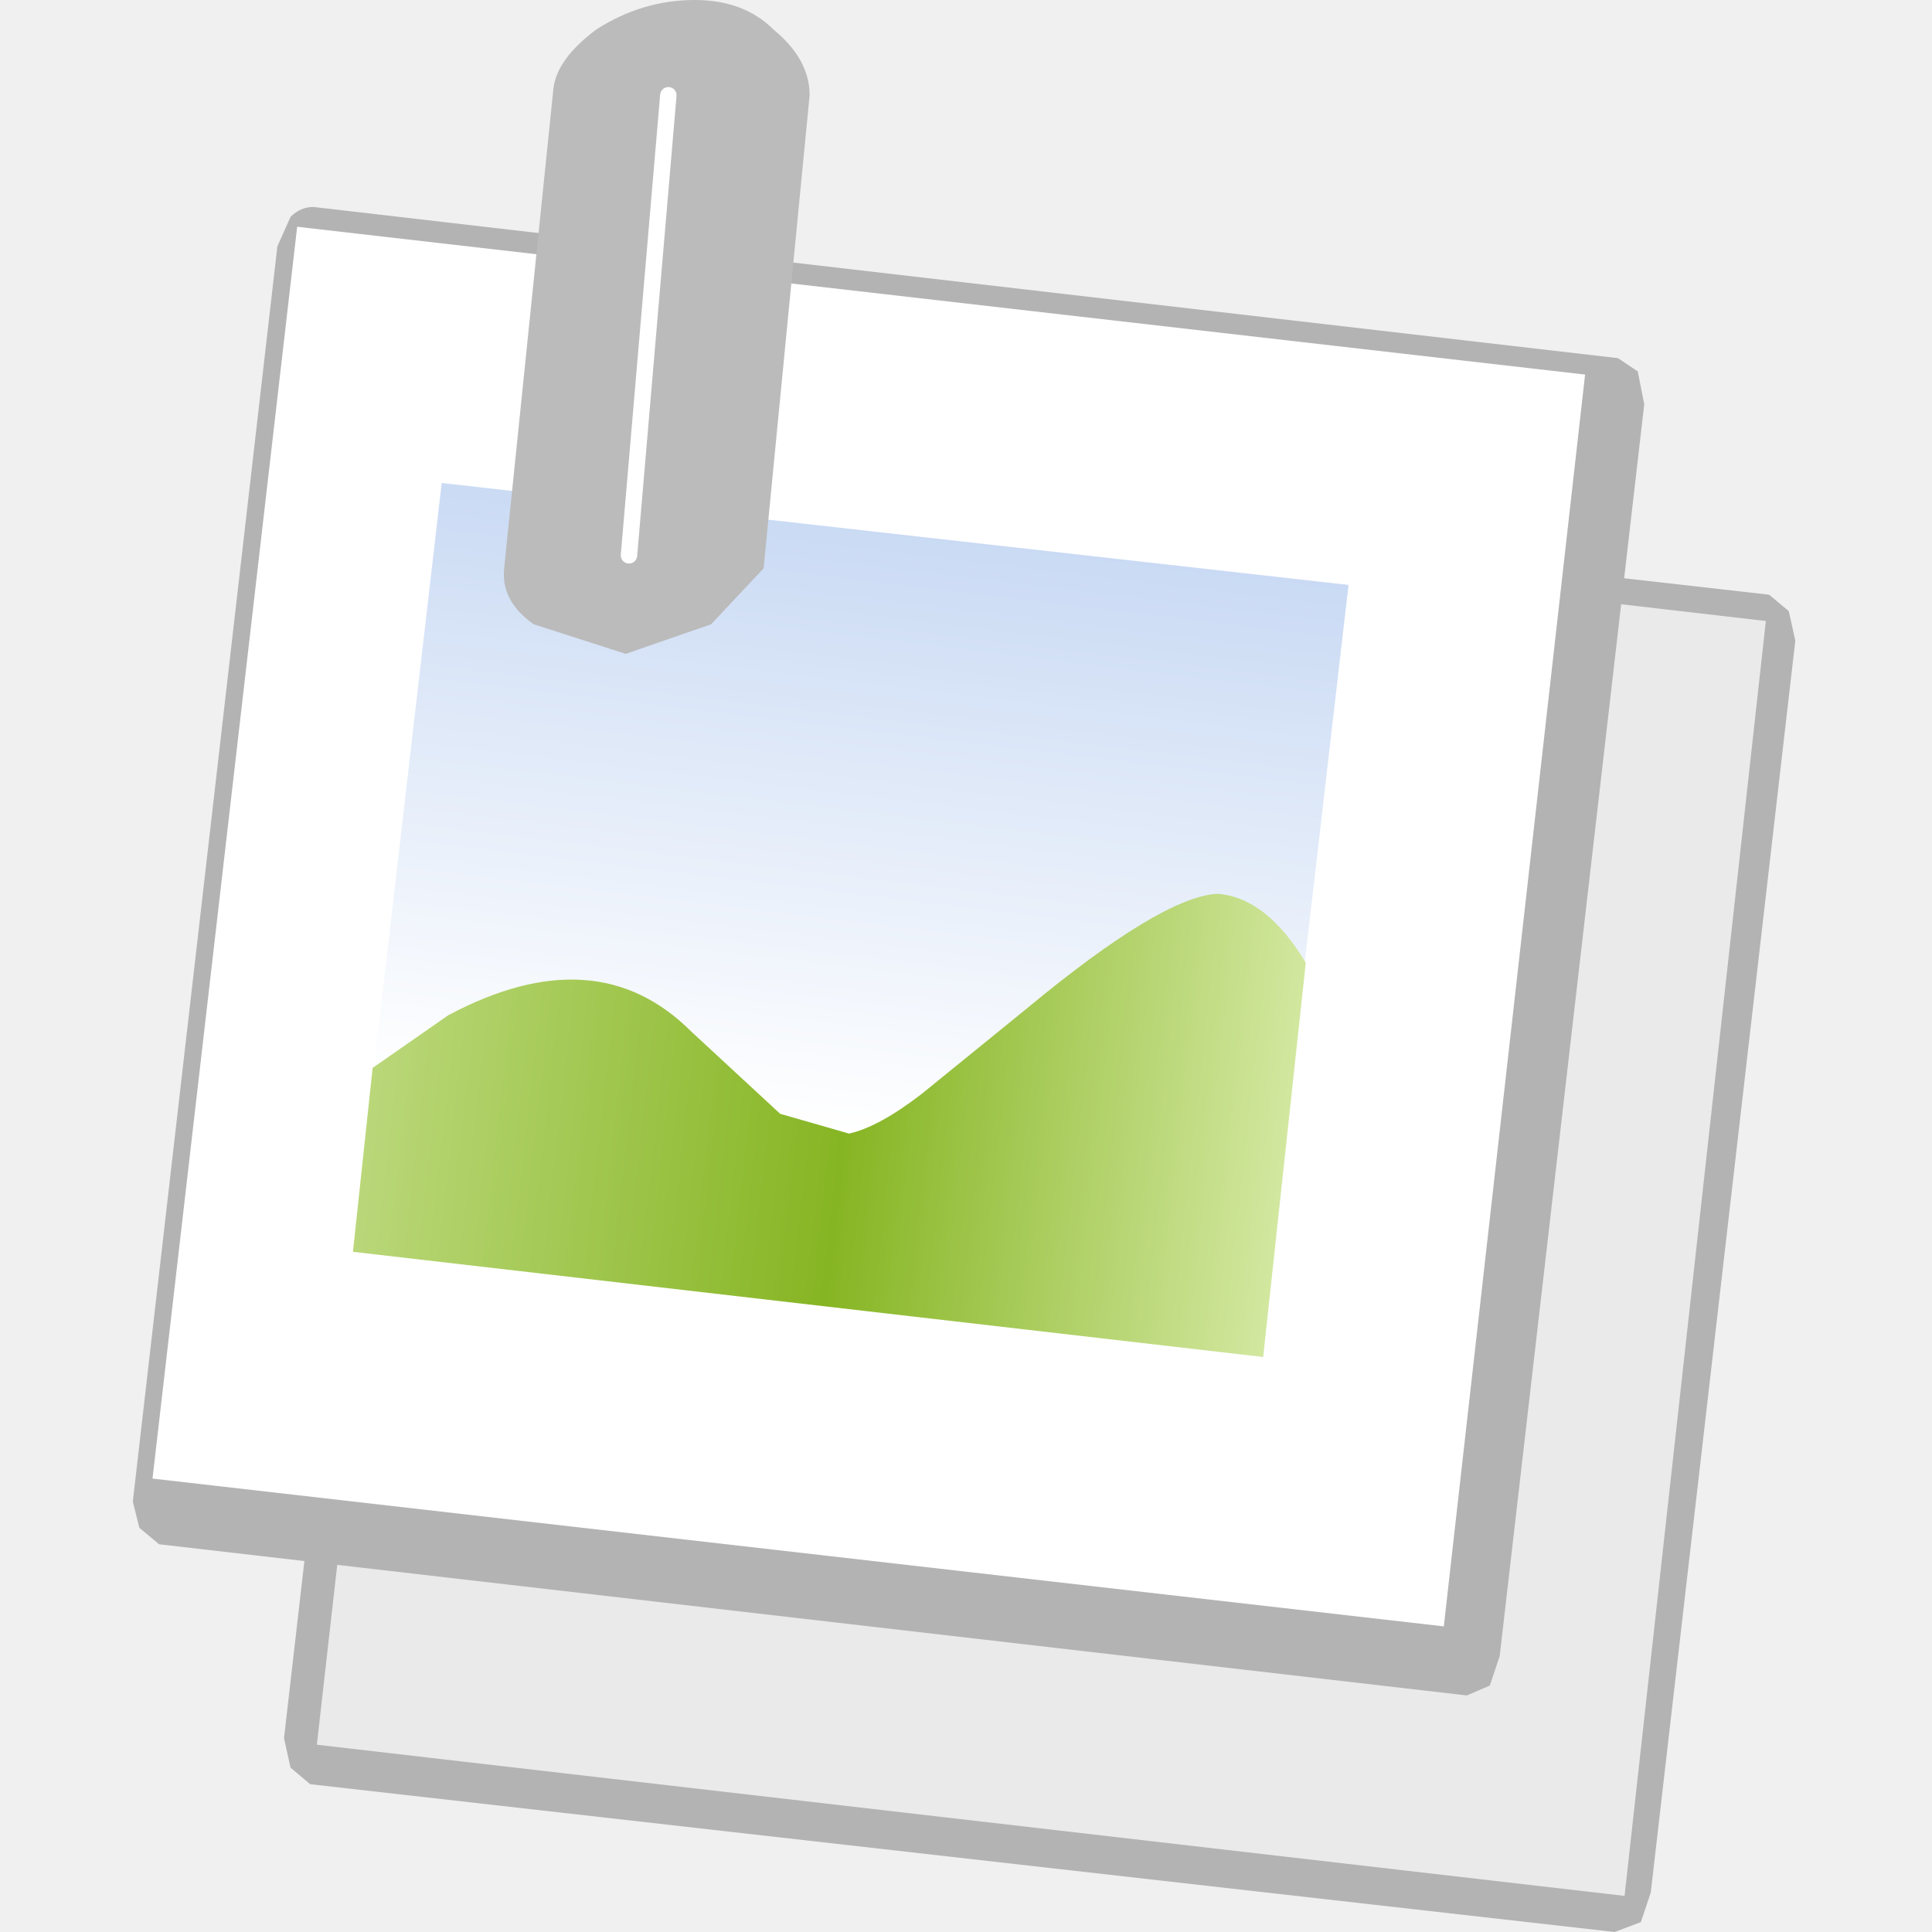
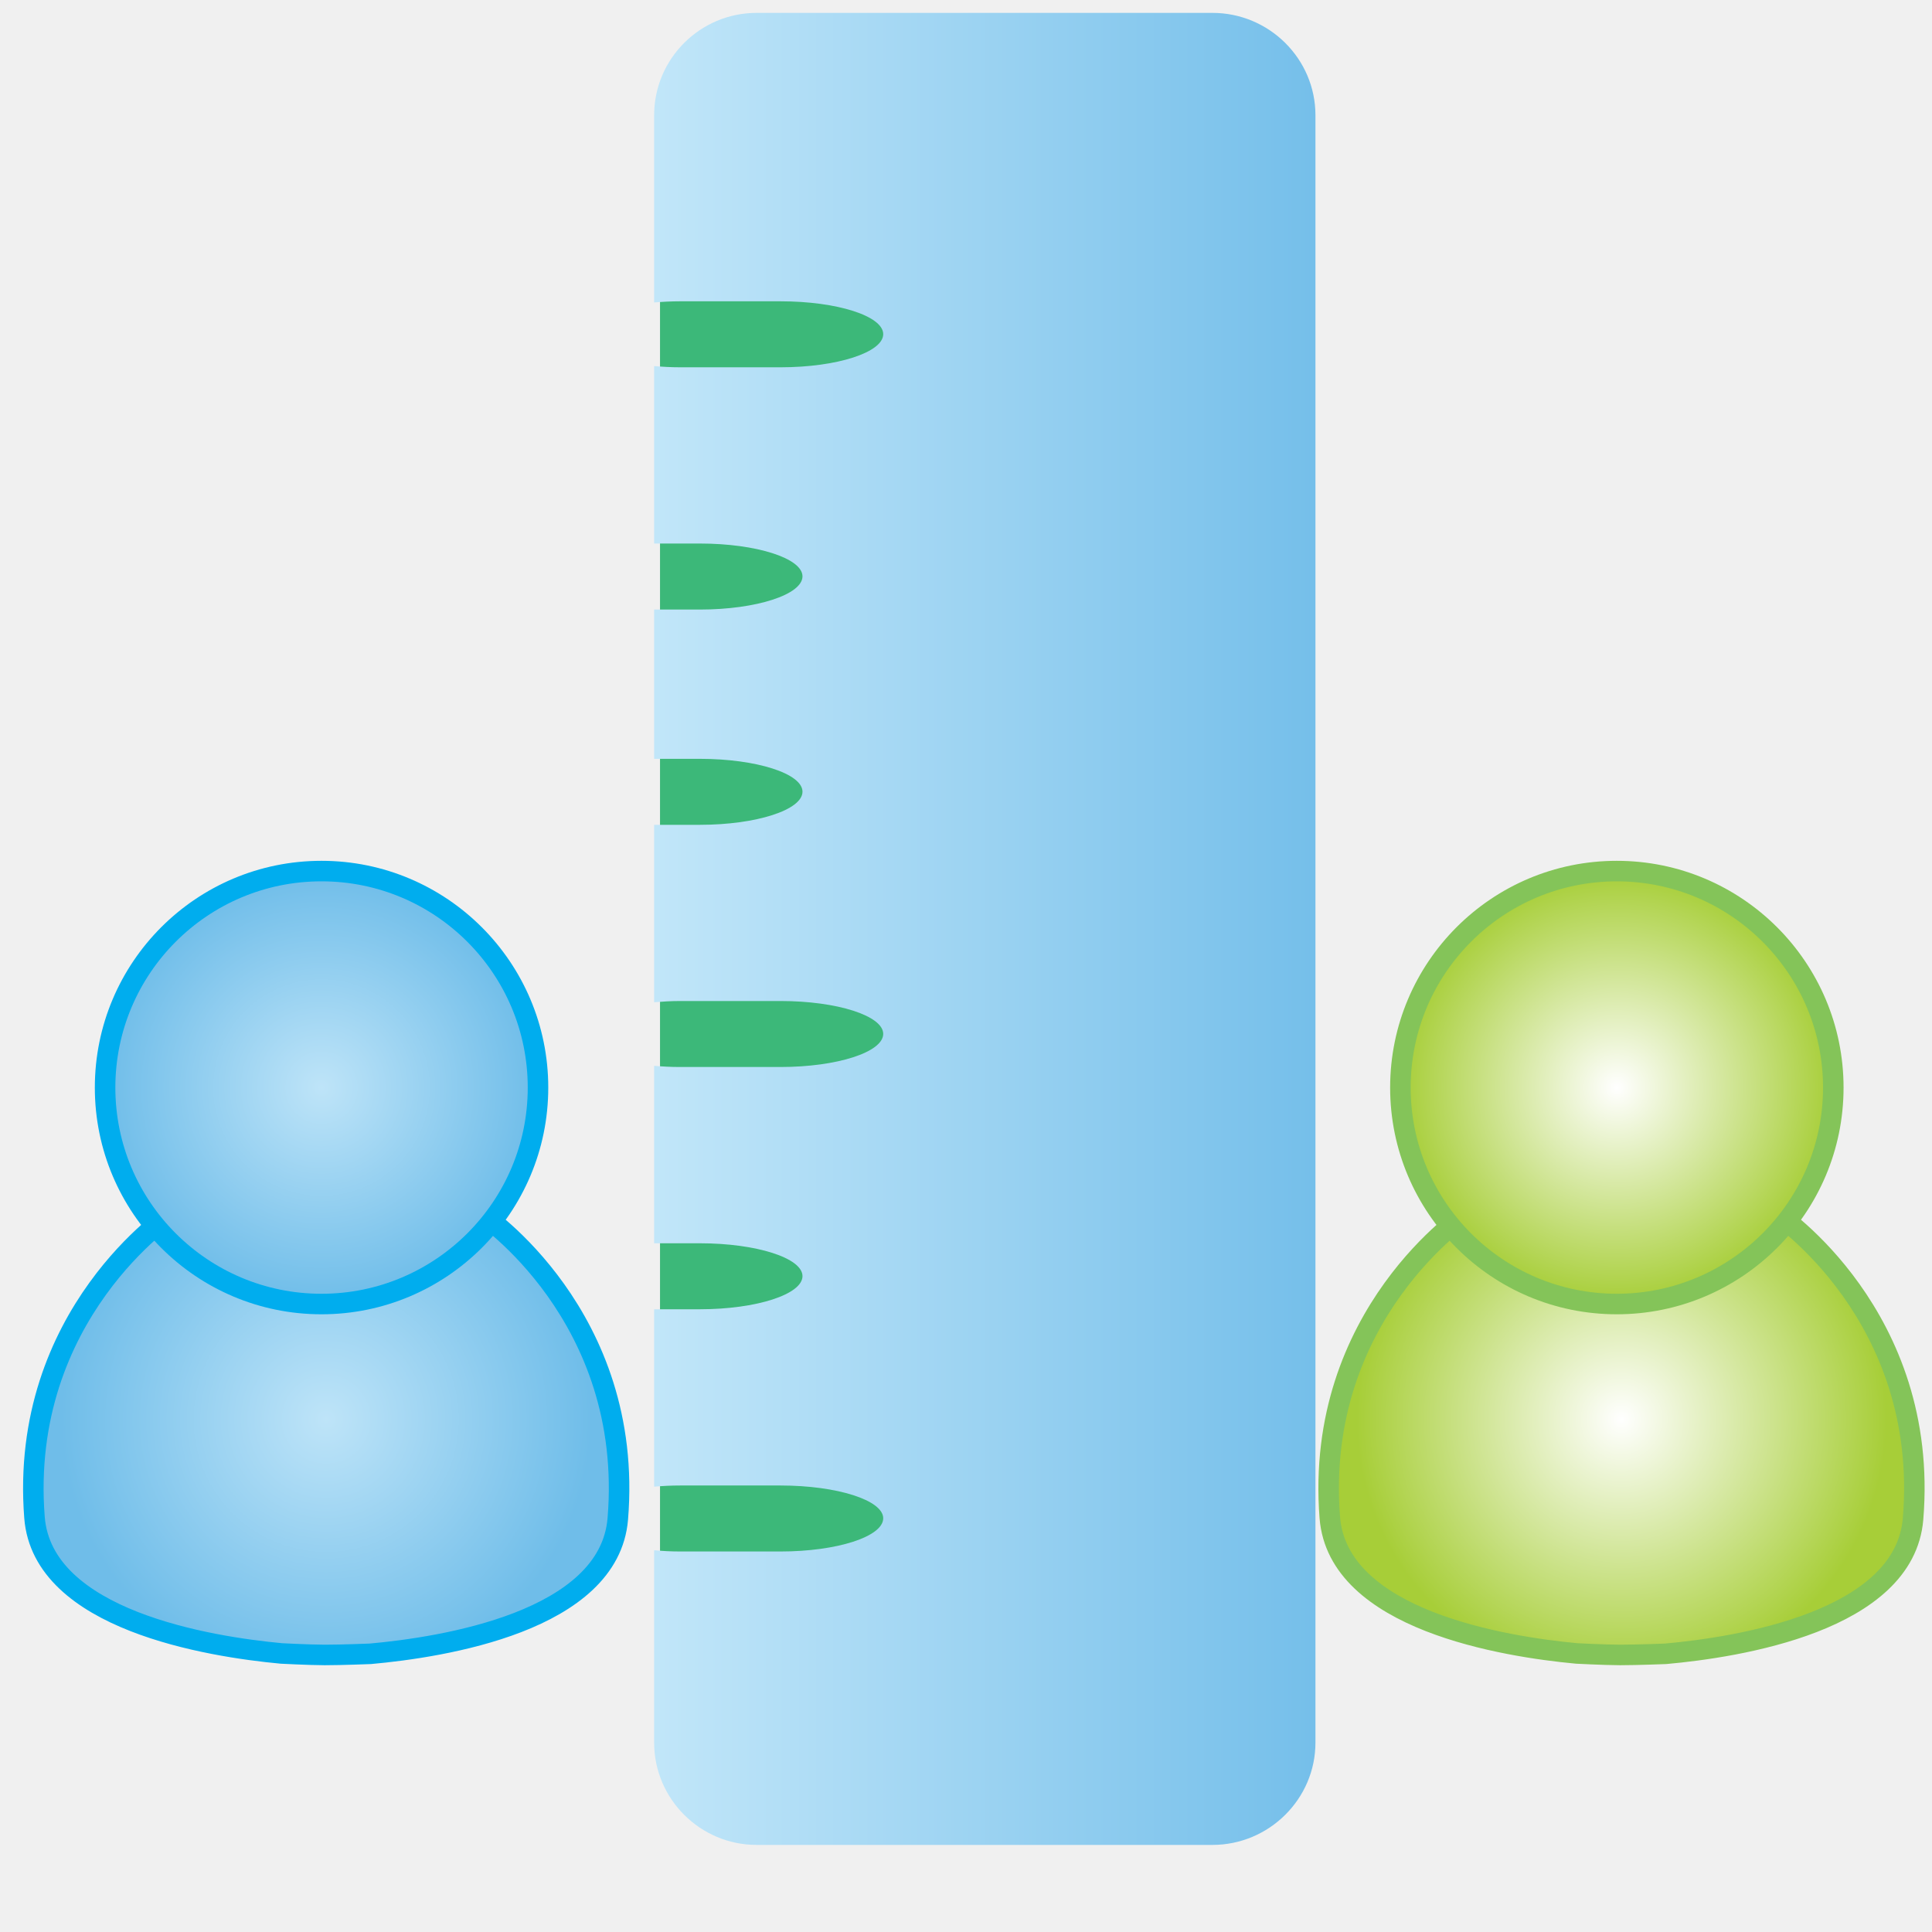
- <svg xmlns="http://www.w3.org/2000/svg" xmlns:xlink="http://www.w3.org/1999/xlink" version="1.1" width="16" height="16" id="svg14513">
-   <defs id="defs14515">
-     <linearGradient x1="-819.2" x2="819.2" id="gradient0" gradientUnits="userSpaceOnUse" gradientTransform="matrix(0.00177002,-0.01509094,0.00569153,6.8664551e-4,10.9,13.95)" spreadMethod="pad">
-       <stop id="stop14518" style="stop-color:#ffffff;stop-opacity:1" offset="0.369" />
-       <stop id="stop14520" style="stop-color:#a4c0ec;stop-opacity:1" offset="1" />
+ <svg xmlns="http://www.w3.org/2000/svg" xmlns:xlink="http://www.w3.org/1999/xlink" version="1.1" width="30" height="30" id="svg2" xml:space="preserve">
+   <defs id="defs6">
+     <linearGradient x1="0" y1="0" x2="1" y2="0" id="linearGradient26" gradientUnits="userSpaceOnUse" gradientTransform="matrix(17.04736,0,0,-17.04736,6.662598,25.62305)" spreadMethod="pad">
+       <stop id="stop28" style="stop-color:#c1e6f9;stop-opacity:1" offset="0" />
+       <stop id="stop30" style="stop-color:#75bfea;stop-opacity:1" offset="1" />
    </linearGradient>
-     <linearGradient x1="-819.2" x2="819.2" id="gradient1" gradientUnits="userSpaceOnUse" gradientTransform="matrix(0.00854492,9.765625e-4,-4.8828125e-4,0.00431824,10.55,16.55)" spreadMethod="pad">
-       <stop id="stop14523" style="stop-color:#bbd87b;stop-opacity:1" offset="0" />
-       <stop id="stop14525" style="stop-color:#86b523;stop-opacity:1" offset="0.525" />
-       <stop id="stop14527" style="stop-color:#d2e79f;stop-opacity:1" offset="1" />
-     </linearGradient>
-     <linearGradient x1="-819.2" x2="819.2" id="linearGradient14557" xlink:href="#gradient1" gradientUnits="userSpaceOnUse" gradientTransform="matrix(0.0046503,5.314626e-4,-2.657313e-4,0.00235006,6.841497,9.006803)" spreadMethod="pad" />
-     <linearGradient x1="-819.2" x2="819.2" id="linearGradient14560" xlink:href="#gradient0" gradientUnits="userSpaceOnUse" gradientTransform="matrix(9.6327621e-4,-0.00821276,0.00309743,3.7368464e-4,7.031973,7.591837)" spreadMethod="pad" />
+     <linearGradient x1="0" y1="0" x2="1" y2="0" id="linearGradient3081" xlink:href="#linearGradient26" gradientUnits="userSpaceOnUse" gradientTransform="matrix(17.04736,0,0,-17.04736,6.662598,25.62305)" spreadMethod="pad" />
+     <radialGradient cx="0" cy="0" r="1" fx="0" fy="0" id="radialGradient124" gradientUnits="userSpaceOnUse" gradientTransform="matrix(6.47765,0,0,-6.47765,9.007324,14.52539)" spreadMethod="pad">
+       <stop id="stop126" style="stop-color:#bee4f8;stop-opacity:1" offset="0" />
+       <stop id="stop128" style="stop-color:#6fbde9;stop-opacity:1" offset="1" />
+     </radialGradient>
+     <radialGradient cx="0" cy="0" r="1" fx="0" fy="0" id="radialGradient156" gradientUnits="userSpaceOnUse" gradientTransform="matrix(5.274958,0,0,-5.274958,8.893066,22.60938)" spreadMethod="pad">
+       <stop id="stop158" style="stop-color:#bee4f8;stop-opacity:1" offset="0" />
+       <stop id="stop160" style="stop-color:#6fbde9;stop-opacity:1" offset="1" />
+     </radialGradient>
+     <radialGradient cx="0" cy="0" r="1" fx="0" fy="0" id="radialGradient188" gradientUnits="userSpaceOnUse" gradientTransform="matrix(6.47765,0,0,-6.47765,40.57227,14.52539)" spreadMethod="pad">
+       <stop id="stop190" style="stop-color:#ffffff;stop-opacity:1" offset="0" />
+       <stop id="stop192" style="stop-color:#a7ce38;stop-opacity:1" offset="1" />
+     </radialGradient>
+     <radialGradient cx="0" cy="0" r="1" fx="0" fy="0" id="radialGradient220" gradientUnits="userSpaceOnUse" gradientTransform="matrix(5.274958,0,0,-5.274958,40.45996,22.60938)" spreadMethod="pad">
+       <stop id="stop222" style="stop-color:#ffffff;stop-opacity:1" offset="0" />
+       <stop id="stop224" style="stop-color:#a7ce38;stop-opacity:1" offset="1" />
+     </radialGradient>
+     <radialGradient cx="0" cy="0" r="1" fx="0" fy="0" id="radialGradient252" gradientUnits="userSpaceOnUse" gradientTransform="matrix(12.18119,0,0,-12.18119,24.61475,13.67578)" spreadMethod="pad">
+       <stop id="stop254" style="stop-color:#ffffff;stop-opacity:1" offset="0" />
+       <stop id="stop256" style="stop-color:#a7ce38;stop-opacity:1" offset="0.853" />
+       <stop id="stop258" style="stop-color:#a7ce38;stop-opacity:1" offset="1" />
+     </radialGradient>
+     <radialGradient cx="0" cy="0" r="1" fx="0" fy="0" id="radialGradient286" gradientUnits="userSpaceOnUse" gradientTransform="matrix(9.91956,0,0,-9.919559,24.40039,28.87451)" spreadMethod="pad">
+       <stop id="stop288" style="stop-color:#ffffff;stop-opacity:1" offset="0" />
+       <stop id="stop290" style="stop-color:#a7ce38;stop-opacity:1" offset="0.853" />
+       <stop id="stop292" style="stop-color:#a7ce38;stop-opacity:1" offset="1" />
+     </radialGradient>
  </defs>
-   <path d="m 14.814,5.061 0.054,0.245 -1.197,10.367 -0.082,0.245 L 13.372,16 2.569,14.776 2.406,14.639 2.352,14.395 3.549,4 3.658,3.782 3.848,3.701 14.651,4.925 14.814,5.061" id="path14531" style="fill:#b3b3b3;stroke:none" />
-   <path d="M 13.454,15.701 2.624,14.449 3.821,3.891 14.624,5.143 13.454,15.701" id="path14533" style="fill:#eaeaea;stroke:none" />
-   <path d="m 13.563,3.075 0.054,0.272 -1.197,10.367 -0.082,0.245 -0.19,0.082 L 1.318,12.789 1.154,12.653 1.1,12.435 2.297,2.041 2.406,1.796 q 0.082,-0.082 0.19,-0.082 l 10.803,1.252 0.163,0.109" id="path14535" style="fill:#b3b3b3;stroke:none" />
-   <path d="M 11.957,13.469 1.263,12.245 2.461,1.878 13.127,3.102 11.957,13.469" id="path14537" style="fill:#ffffff;stroke:none" />
-   <path d="M 10.433,11.184 2.923,10.34 3.658,4 11.168,4.844 10.433,11.184" id="path14539" style="fill:url(#linearGradient14560);stroke:none" />
-   <path d="m 8.501,8.354 q 1.116,-0.925 1.578,-0.952 0.408,0.027 0.735,0.571 L 10.461,11.238 2.923,10.367 3.086,8.844 3.712,8.408 Q 4.937,7.755 5.726,8.544 L 6.461,9.224 7.032,9.388 Q 7.277,9.333 7.631,9.061 L 8.501,8.354" id="path14541" style="fill:url(#linearGradient14557);stroke:none" />
-   <path d="M 4.583,0.735 Q 4.61,0.49 4.937,0.245 5.318,0 5.753,0 6.161,0 6.406,0.245 6.705,0.49 6.705,0.789 L 6.324,4.707 5.889,5.17 5.182,5.415 4.42,5.17 Q 4.148,4.98 4.175,4.707 L 4.583,0.735" id="path14543" style="fill:#bbbbbb;stroke:none" />
-   <path d="M 5.535,0.789 5.209,4.599" id="path14547" style="fill:none;stroke:#ffffff;stroke-width:0.136;stroke-linecap:round;stroke-linejoin:round" />
+   <g transform="matrix(1.25,0,0,-1.25,0.4287501,30.329)" id="g10">
+     <path d="m 12.098,4.383 -4.242,0 0,17.303 4.242,0 0,-17.303 z" id="path12" style="fill:#3cb879;fill-opacity:1;fill-rule:nonzero;stroke:none" />
+     <g transform="matrix(0.4819002,0,0,0.4819002,4.572099,0.3763639)" clip-path="url(#clipPath18)" id="g16">
+       <g id="g22">
+         <g id="g24">
+           <path d="m 9.305,49.236 c -1.453,0 -2.642,-1.179 -2.642,-2.639 l 0,0 0,-4.826 c 0.216,0.018 0.438,0.03 0.67,0.03 l 0,0 2.59,0 c 1.457,0 2.645,-0.38 2.645,-0.847 l 0,0 C 12.568,40.486 11.38,40.1 9.923,40.1 l 0,0 -2.59,0 c -0.232,0 -0.454,0.012 -0.67,0.032 l 0,0 0,-4.575 1.179,0 c 1.458,0 2.645,-0.381 2.645,-0.846 l 0,0 c 0,-0.469 -1.187,-0.856 -2.645,-0.856 l 0,0 -1.179,0 0,-3.848 1.179,0 c 1.458,0 2.645,-0.381 2.645,-0.847 l 0,0 c 0,-0.469 -1.187,-0.854 -2.645,-0.854 l 0,0 -1.179,0 0,-4.574 c 0.216,0.018 0.438,0.032 0.67,0.032 l 0,0 2.59,0 c 1.457,0 2.645,-0.381 2.645,-0.848 l 0,0 c 0,-0.469 -1.188,-0.853 -2.645,-0.853 l 0,0 -2.59,0 c -0.232,0 -0.454,0.011 -0.67,0.031 l 0,0 0,-4.575 1.179,0 c 1.458,0 2.645,-0.38 2.645,-0.847 l 0,0 c 0,-0.469 -1.187,-0.854 -2.645,-0.854 l 0,0 -1.179,0 0,-4.574 c 0.216,0.02 0.438,0.031 0.67,0.031 l 0,0 2.59,0 c 1.457,0 2.645,-0.38 2.645,-0.845 l 0,0 c 0,-0.471 -1.188,-0.856 -2.645,-0.856 l 0,0 -2.59,0 c -0.232,0 -0.454,0.012 -0.67,0.032 l 0,0 0,-4.959 C 6.663,3.193 7.852,2.01 9.305,2.01 l 0,0 11.75,0 c 1.456,0 2.655,1.183 2.655,2.637 l 0,0 0,41.95 c 0,1.46 -1.199,2.639 -2.655,2.639 l 0,0 -11.75,0 z" id="path32" style="fill:url(#linearGradient3081);stroke:none" />
+         </g>
+       </g>
+     </g>
+   </g>
+   <g transform="matrix(1.25,0,0,-1.25,0,30)" id="g10">
+     <g transform="matrix(0.5097423,0,0,0.5097423,-0.5390811,-1.035099)" id="g112">
+       <g clip-path="url(#clipPath116)" id="g114">
+         <g id="g120">
+           <g id="g122">
+             <path d="M 5.333,19.592 5.286,19.572 C 5.26,19.553 1.511,17.095 1.898,12.133 l 0,0 C 2.093,9.627 6.164,8.982 7.91,8.819 l 0,0 c 0.005,0 0.652,-0.035 1.056,-0.037 l 0,0 0.02,0 c 0.403,0 1.094,0.028 1.099,0.028 l 0,0 c 1.744,0.157 5.82,0.782 6.029,3.288 l 0,0 c 0.409,4.958 -3.325,7.438 -3.352,7.455 l 0,0 -0.048,0.019 -2.014,0.689 -0.045,0.001 -1.007,0.002 -2.289,0.006 -2.026,-0.678 z" id="path130" style="fill:url(#radialGradient124);stroke:none" />
+           </g>
+         </g>
+       </g>
+     </g>
+     <g transform="matrix(0.5097423,0,0,0.5097423,-0.5390811,-1.035099)" id="g132">
+       <g clip-path="url(#clipPath136)" id="g134">
+         <g transform="translate(5.2861,19.5723)" id="g140">
+           <path d="M 0,0 0.047,0.02 2.073,0.697 4.362,0.692 5.369,0.689 5.414,0.688 7.428,0 7.476,-0.019 c 0.027,-0.017 3.761,-2.498 3.351,-7.456 -0.208,-2.505 -4.284,-3.13 -6.028,-3.287 -0.006,0 -0.696,-0.028 -1.099,-0.028 l -0.02,0 c -0.405,0.002 -1.051,0.037 -1.056,0.037 -1.746,0.163 -5.817,0.808 -6.012,3.314 C -3.775,-2.478 -0.027,-0.019 0,0 z" id="path142" style="fill:none;stroke:#00adee;stroke-width:0.5;stroke-linecap:butt;stroke-linejoin:miter;stroke-miterlimit:4;stroke-opacity:1;stroke-dasharray:none" />
+         </g>
+       </g>
+     </g>
+     <g transform="matrix(0.5097423,0,0,0.5097423,-0.5390811,-1.035099)" id="g144">
+       <g clip-path="url(#clipPath148)" id="g146">
+         <g id="g152">
+           <g id="g154">
+             <path d="m 3.618,22.608 c 0,-2.911 2.361,-5.274 5.275,-5.274 l 0,0 c 2.911,0 5.276,2.363 5.276,5.274 l 0,0 c 0,2.914 -2.365,5.278 -5.276,5.278 l 0,0 c -2.914,0 -5.275,-2.364 -5.275,-5.278" id="path162" style="fill:url(#radialGradient156);stroke:none" />
+           </g>
+         </g>
+       </g>
+     </g>
+     <g transform="matrix(0.5097423,0,0,0.5097423,-0.5390811,-1.035099)" id="g164">
+       <g clip-path="url(#clipPath168)" id="g166">
+         <g transform="translate(8.8926,27.8853)" id="g172">
+           <path d="m 0,0 c 2.912,0 5.276,-2.363 5.276,-5.277 0,-2.911 -2.364,-5.274 -5.276,-5.274 -2.914,0 -5.274,2.363 -5.274,5.274 C -5.274,-2.363 -2.914,0 0,0 z" id="path174" style="fill:none;stroke:#00adee;stroke-width:0.5;stroke-linecap:butt;stroke-linejoin:miter;stroke-miterlimit:4;stroke-opacity:1;stroke-dasharray:none" />
+         </g>
+       </g>
+     </g>
+     <g transform="matrix(0.5097423,0,0,0.5097423,-0.5390811,-1.035099)" id="g176">
+       <g clip-path="url(#clipPath180)" id="g178">
+         <g id="g184">
+           <g id="g186">
+             <path d="m 36.898,19.592 -0.046,-0.02 c -0.027,-0.019 -3.774,-2.477 -3.387,-7.439 l 0,0 C 33.66,9.627 37.731,8.982 39.476,8.819 l 0,0 c 0.005,0 0.652,-0.035 1.056,-0.037 l 0,0 0.021,0 c 0.402,0 1.094,0.028 1.098,0.028 l 0,0 c 1.744,0.157 5.82,0.782 6.027,3.288 l 0,0 c 0.412,4.958 -3.322,7.438 -3.35,7.455 l 0,0 -0.047,0.019 -2.014,0.689 -0.046,0.001 -1.006,0.002 -2.29,0.006 -2.027,-0.678 z" id="path194" style="fill:url(#radialGradient188);stroke:none" />
+           </g>
+         </g>
+       </g>
+     </g>
+     <g transform="matrix(0.5097423,0,0,0.5097423,-0.5390811,-1.035099)" id="g196">
+       <g clip-path="url(#clipPath200)" id="g198">
+         <g transform="translate(36.8525,19.5723)" id="g204">
+           <path d="M 0,0 0.046,0.02 2.072,0.697 4.362,0.692 5.368,0.689 5.414,0.688 7.429,0 7.476,-0.019 c 0.027,-0.017 3.761,-2.498 3.35,-7.456 -0.208,-2.505 -4.283,-3.13 -6.027,-3.287 -0.005,0 -0.696,-0.028 -1.099,-0.028 l -0.02,0 c -0.405,0.002 -1.051,0.037 -1.057,0.037 -1.745,0.163 -5.815,0.808 -6.011,3.314 C -3.774,-2.478 -0.027,-0.019 0,0 z" id="path206" style="fill:none;stroke: #84c459;stroke-width:0.5;stroke-linecap:butt;stroke-linejoin:miter;stroke-miterlimit:4;stroke-opacity:1;stroke-dasharray:none" />
+         </g>
+       </g>
+     </g>
+     <g transform="matrix(0.5097423,0,0,0.5097423,-0.5390811,-1.035099)" id="g208">
+       <g clip-path="url(#clipPath212)" id="g210">
+         <g id="g216">
+           <g id="g218">
+             <path d="m 35.185,22.608 c 0,-2.911 2.36,-5.274 5.273,-5.274 l 0,0 c 2.912,0 5.277,2.363 5.277,5.274 l 0,0 c 0,2.914 -2.365,5.278 -5.277,5.278 l 0,0 c -2.913,0 -5.273,-2.364 -5.273,-5.278" id="path226" style="fill:url(#radialGradient220);stroke:none" />
+           </g>
+         </g>
+       </g>
+     </g>
+     <g transform="matrix(0.5097423,0,0,0.5097423,-0.5390811,-1.035099)" id="g228">
+       <g clip-path="url(#clipPath232)" id="g230">
+         <g transform="translate(40.458,27.8853)" id="g236">
+           <path d="m 0,0 c 2.912,0 5.277,-2.363 5.277,-5.277 0,-2.911 -2.365,-5.274 -5.277,-5.274 -2.913,0 -5.273,2.363 -5.273,5.274 C -5.273,-2.363 -2.913,0 0,0 z" id="path238" style="fill:none;stroke:#84c459;stroke-width:0.5;stroke-linecap:butt;stroke-linejoin:miter;stroke-miterlimit:4;stroke-opacity:1;stroke-dasharray:none" />
+         </g>
+       </g>
+     </g>
+   </g>
</svg>
